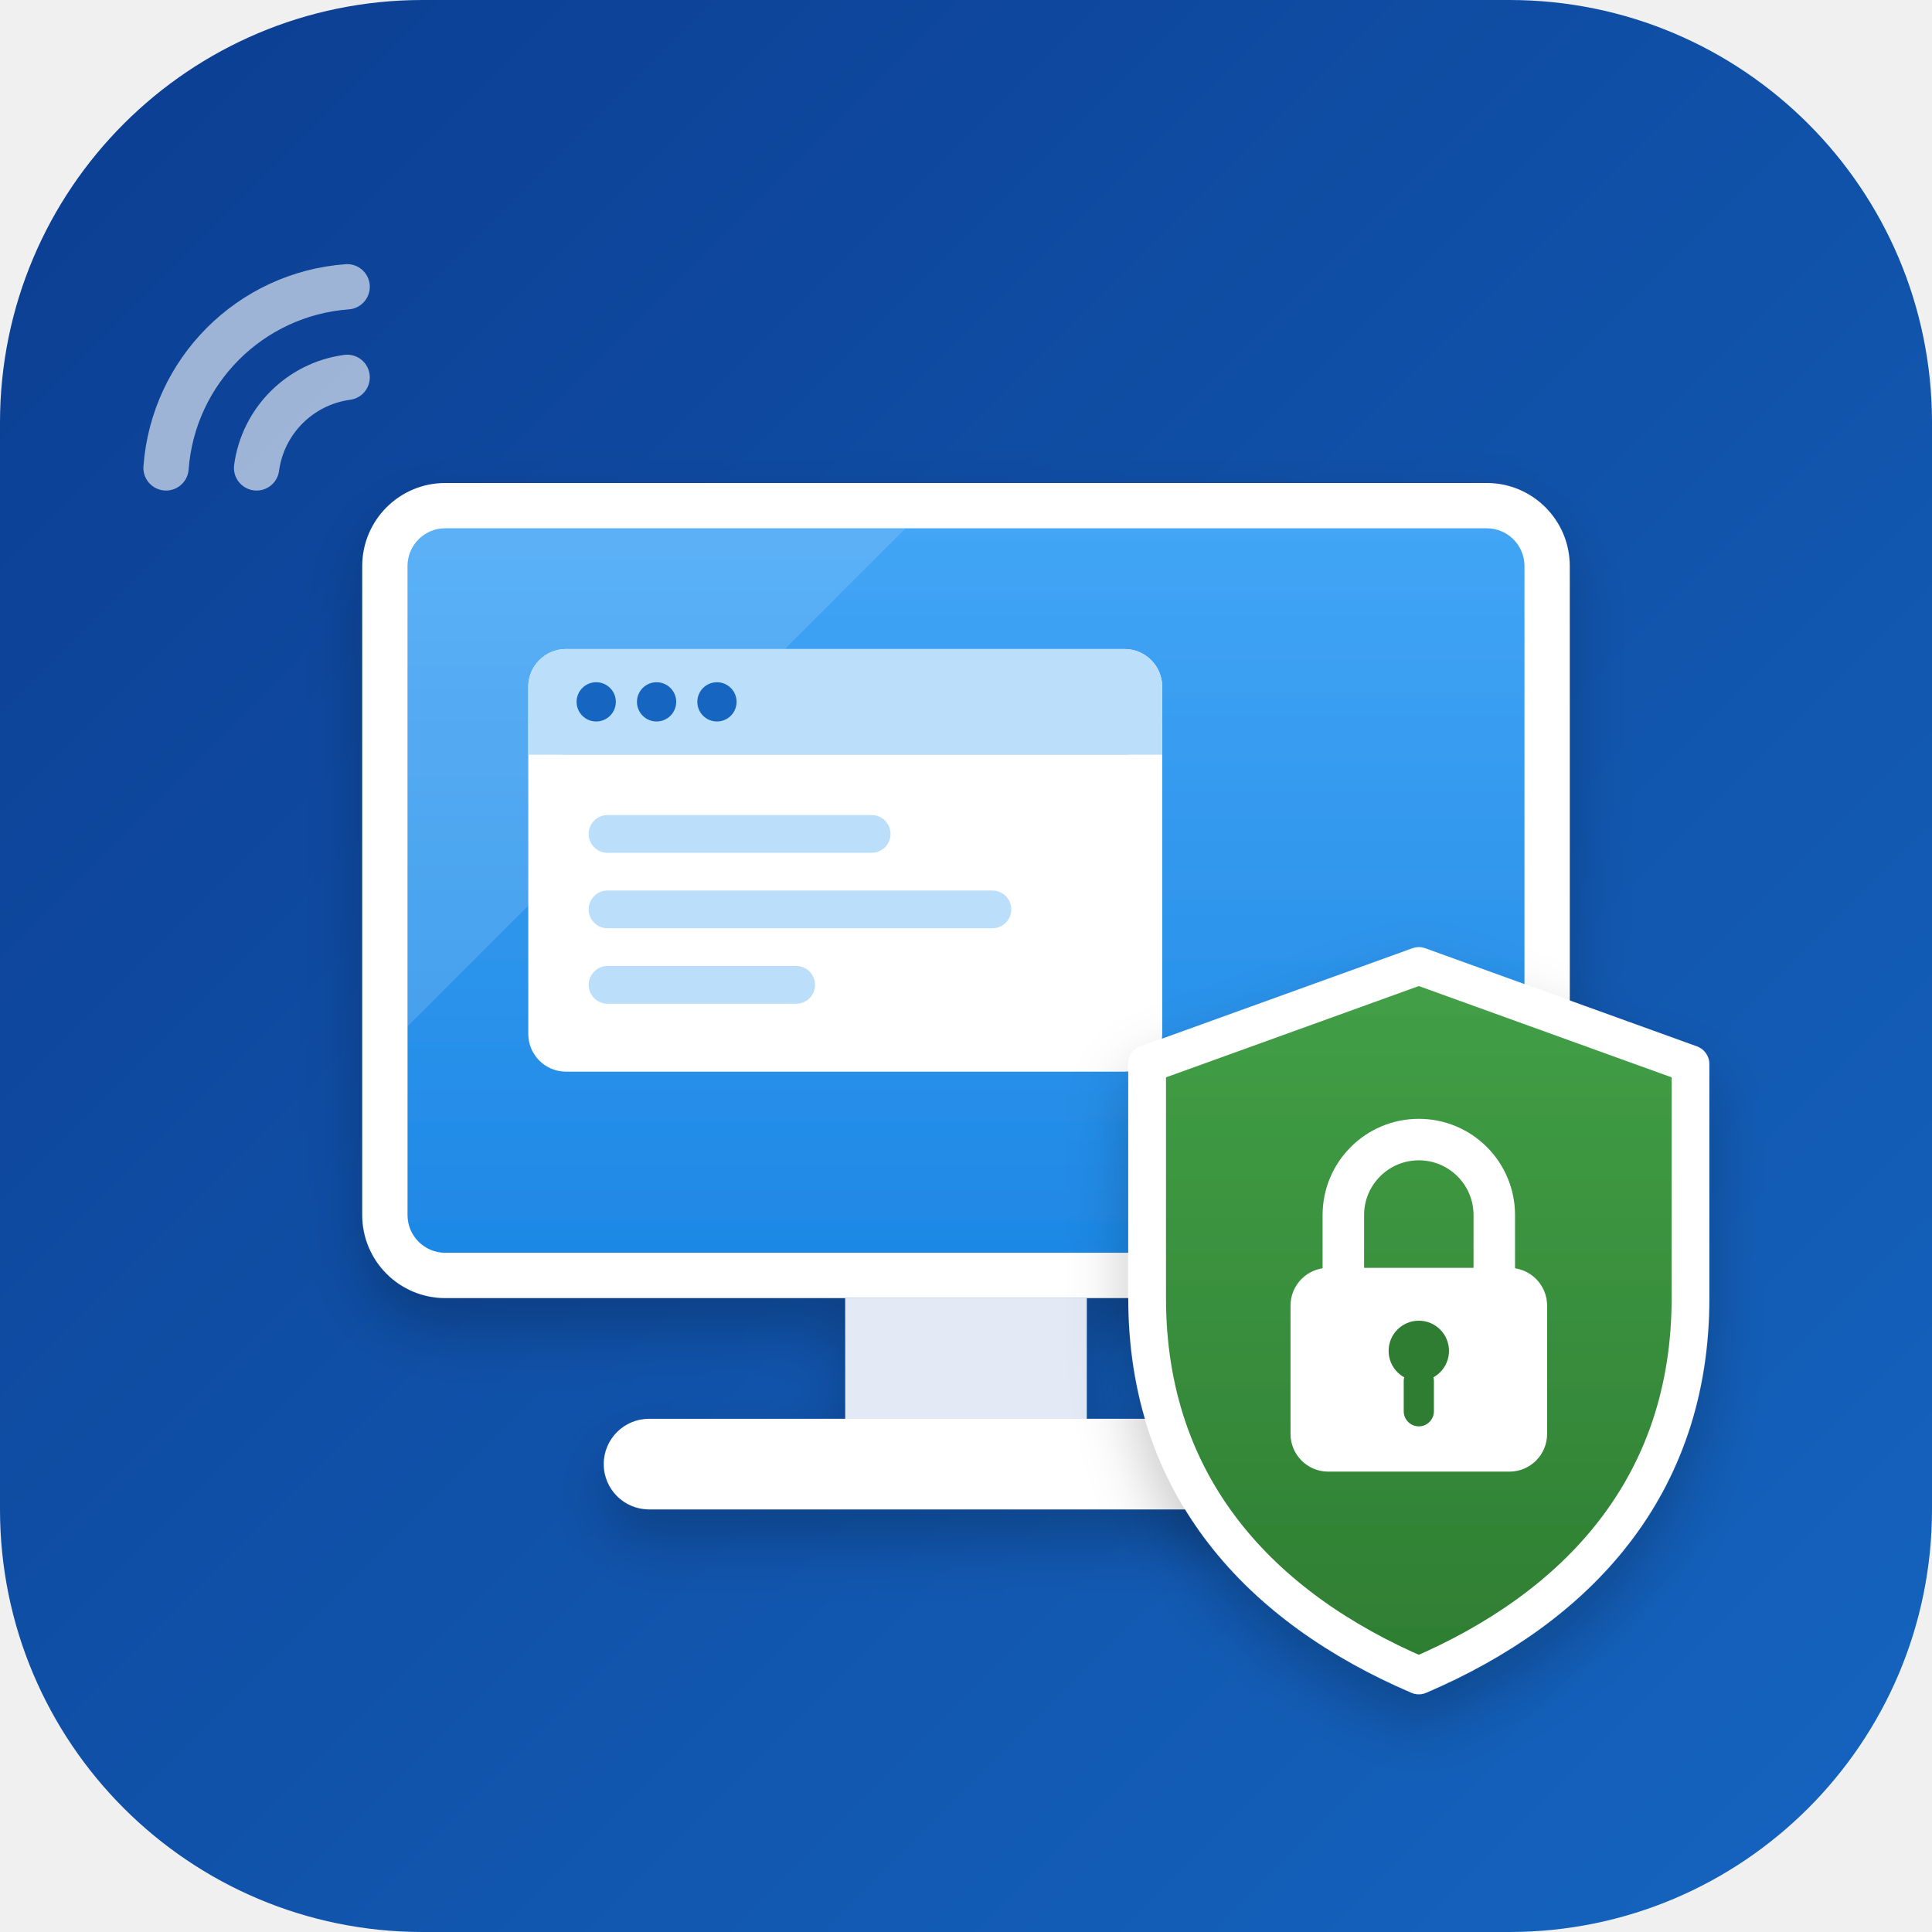
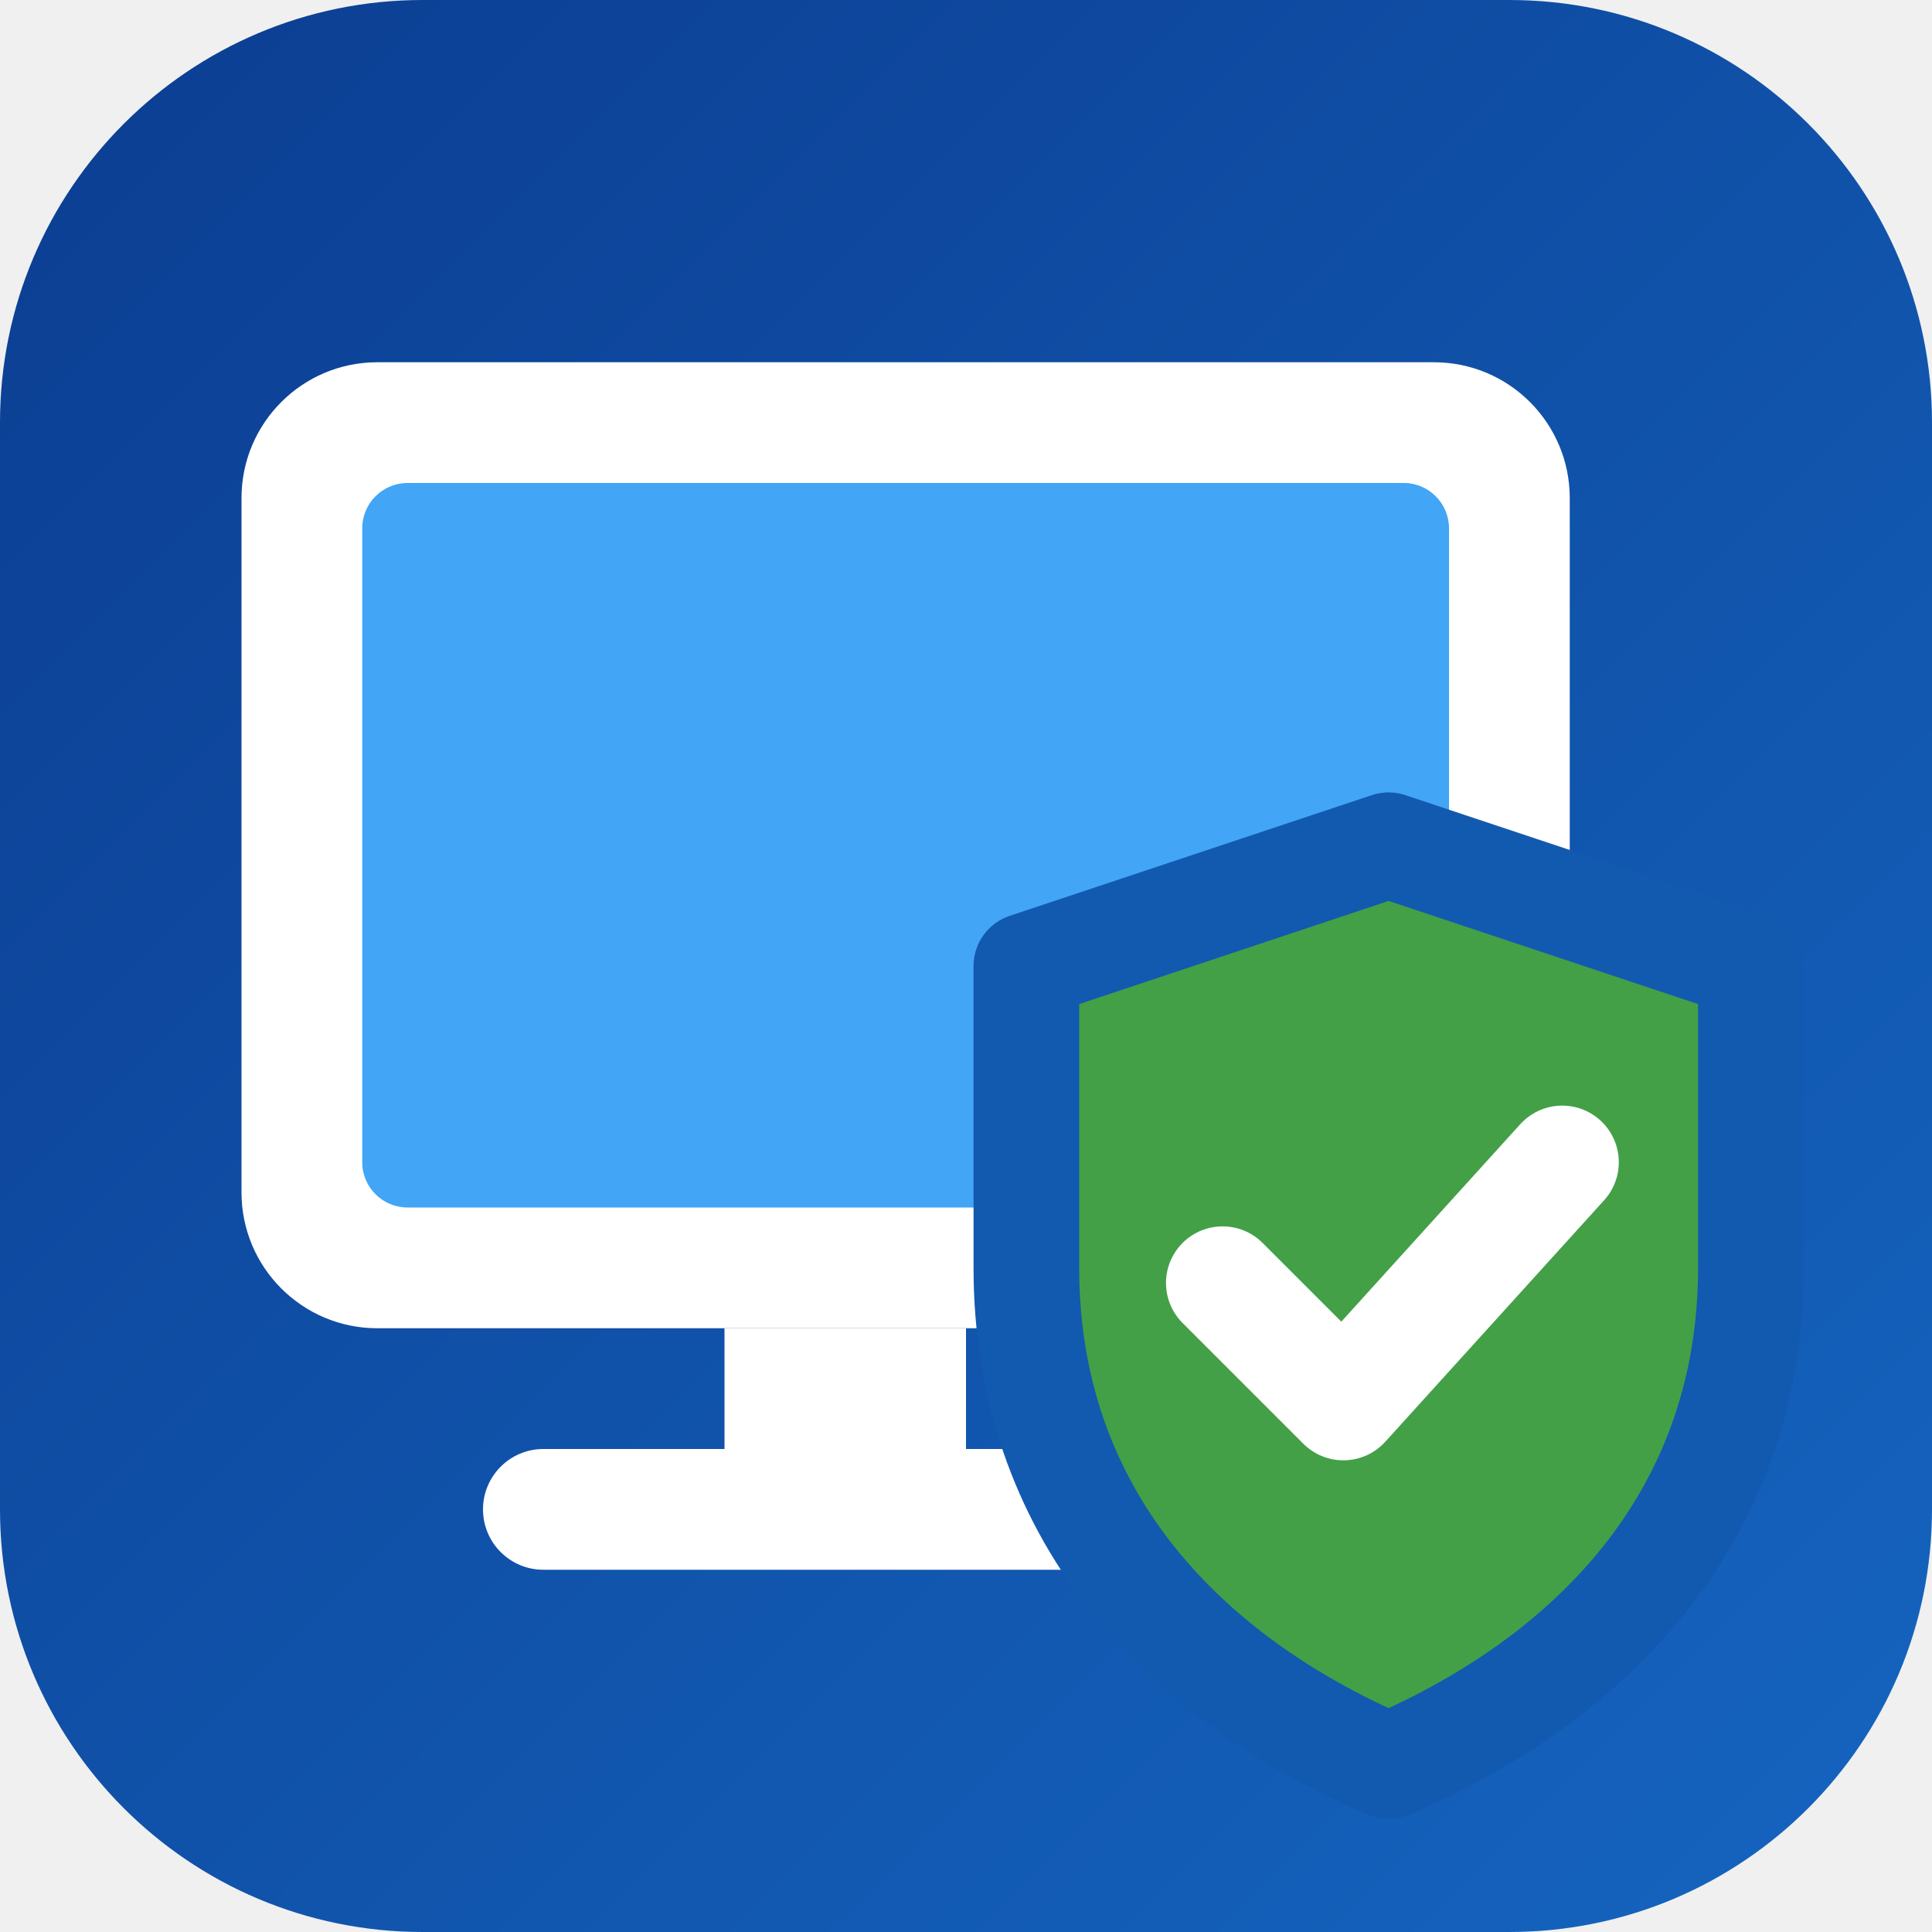
<svg xmlns="http://www.w3.org/2000/svg" viewBox="0 0 256 256" width="256" height="256">
  <defs>
    <linearGradient id="bg" x1="0" y1="0" x2="1" y2="1">
      <stop offset="0" stop-color="#0B3D91" />
      <stop offset="1" stop-color="#1565C0" />
    </linearGradient>
-     <linearGradient id="screen" x1="0" y1="0" x2="0" y2="1">
-       <stop offset="0" stop-color="#42A5F5" />
-       <stop offset="1" stop-color="#1E88E5" />
-     </linearGradient>
-     <linearGradient id="shield" x1="0" y1="0" x2="0" y2="1">
-       <stop offset="0" stop-color="#43A047" />
-       <stop offset="1" stop-color="#2E7D32" />
-     </linearGradient>
-     <filter id="shadow" x="-20%" y="-20%" width="140%" height="150%">
-       <feGaussianBlur in="SourceAlpha" stdDeviation="4" />
-       <feOffset dx="0" dy="4" result="blur" />
-       <feFlood flood-color="#000" flood-opacity="0.22" />
-       <feComposite in2="blur" operator="in" />
-       <feMerge>
-         <feMergeNode />
-         <feMergeNode in="SourceGraphic" />
-       </feMerge>
-     </filter>
-     <clipPath id="screenClip">
-       <rect x="54" y="70" width="148" height="96" rx="5" />
-     </clipPath>
  </defs>
  <rect width="256" height="256" rx="56" fill="url(#bg)" />
-   <g fill="none" stroke="#FFFFFF" stroke-opacity="0.6" stroke-width="6" stroke-linecap="round">
-     <path d="M34 62 A14 14 0 0 1 46 50" />
-     <path d="M22 62 A26 26 0 0 1 46 38" />
-   </g>
-   <g filter="url(#shadow)">
-     <rect x="112" y="172" width="32" height="20" fill="#E3EAF5" />
-     <rect x="80" y="188" width="96" height="12" rx="6" fill="#FFFFFF" />
-     <rect x="48" y="64" width="160" height="108" rx="11" fill="#FFFFFF" />
-     <rect x="54" y="70" width="148" height="96" rx="5" fill="url(#screen)" />
-     <polygon points="54,70 120,70 54,136" fill="#FFFFFF" fill-opacity="0.14" clip-path="url(#screenClip)" />
-     <rect x="70" y="86" width="84" height="56" rx="5" fill="#FFFFFF" />
-     <rect x="70" y="86" width="84" height="14" rx="5" fill="#BBDEFB" />
-     <rect x="70" y="95" width="84" height="5" fill="#BBDEFB" />
-     <circle cx="79" cy="93" r="2.6" fill="#1565C0" />
-     <circle cx="87" cy="93" r="2.6" fill="#1565C0" />
-     <circle cx="95" cy="93" r="2.6" fill="#1565C0" />
-     <rect x="78" y="108" width="40" height="5" rx="2.5" fill="#BBDEFB" />
-     <rect x="78" y="118" width="56" height="5" rx="2.5" fill="#BBDEFB" />
-     <rect x="78" y="128" width="30" height="5" rx="2.5" fill="#BBDEFB" />
-   </g>
-   <g filter="url(#shadow)">
-     <path d="M188 128 L224 141 V172 C224 197 209 213 188 222 C167 213 152 197 152 172 V141 Z" fill="url(#shield)" stroke="#FFFFFF" stroke-width="5" stroke-linejoin="round" />
-     <path d="M178 170 V161 A10 10 0 0 1 198 161 V170" fill="none" stroke="#FFFFFF" stroke-width="5.5" stroke-linecap="round" />
-     <rect x="171" y="168" width="34" height="27" rx="5" fill="#FFFFFF" />
-     <circle cx="188" cy="179" r="4" fill="#2E7D32" />
-     <rect x="186" y="181" width="4" height="8" rx="2" fill="#2E7D32" />
-   </g>
+   <rect x="32" y="48" width="176" height="128" rx="18" fill="#FFFFFF" />
+   <rect x="48" y="64" width="144" height="96" rx="6" fill="#42A5F5" />
+   <rect x="96" y="176" width="32" height="24" fill="#FFFFFF" />
+   <rect x="64" y="192" width="96" height="16" rx="8" fill="#FFFFFF" />
+   <path d="M184 112 L232 128 V168 C232 200 212 222 184 234 C156 222 136 200 136 168 V128 Z" fill="#43A047" stroke="#1259B0" stroke-width="14" stroke-linejoin="round" />
+   <path d="M162 170 L178 186 L207 154" fill="none" stroke="#FFFFFF" stroke-width="15" stroke-linecap="round" stroke-linejoin="round" />
</svg>
